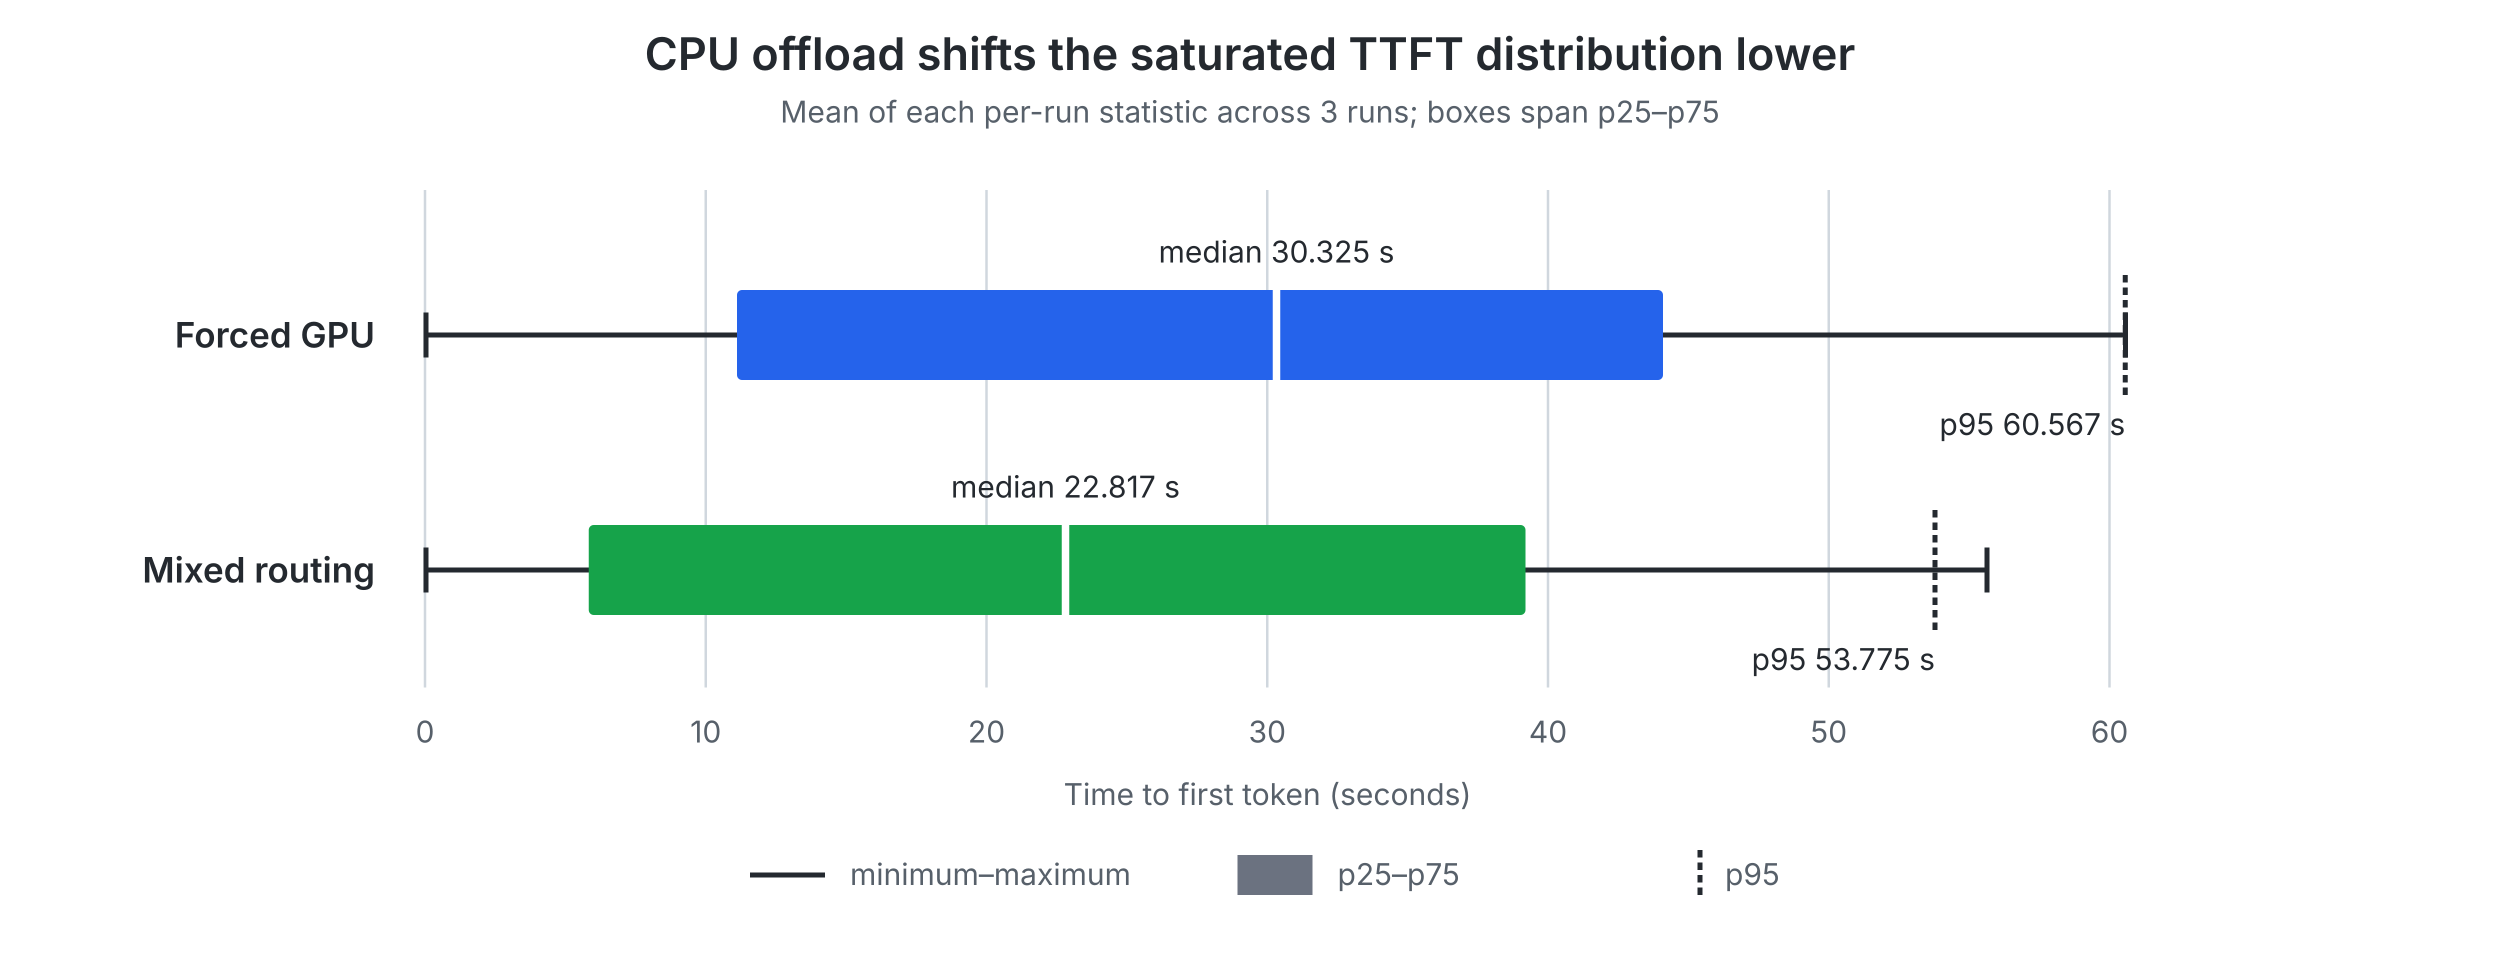
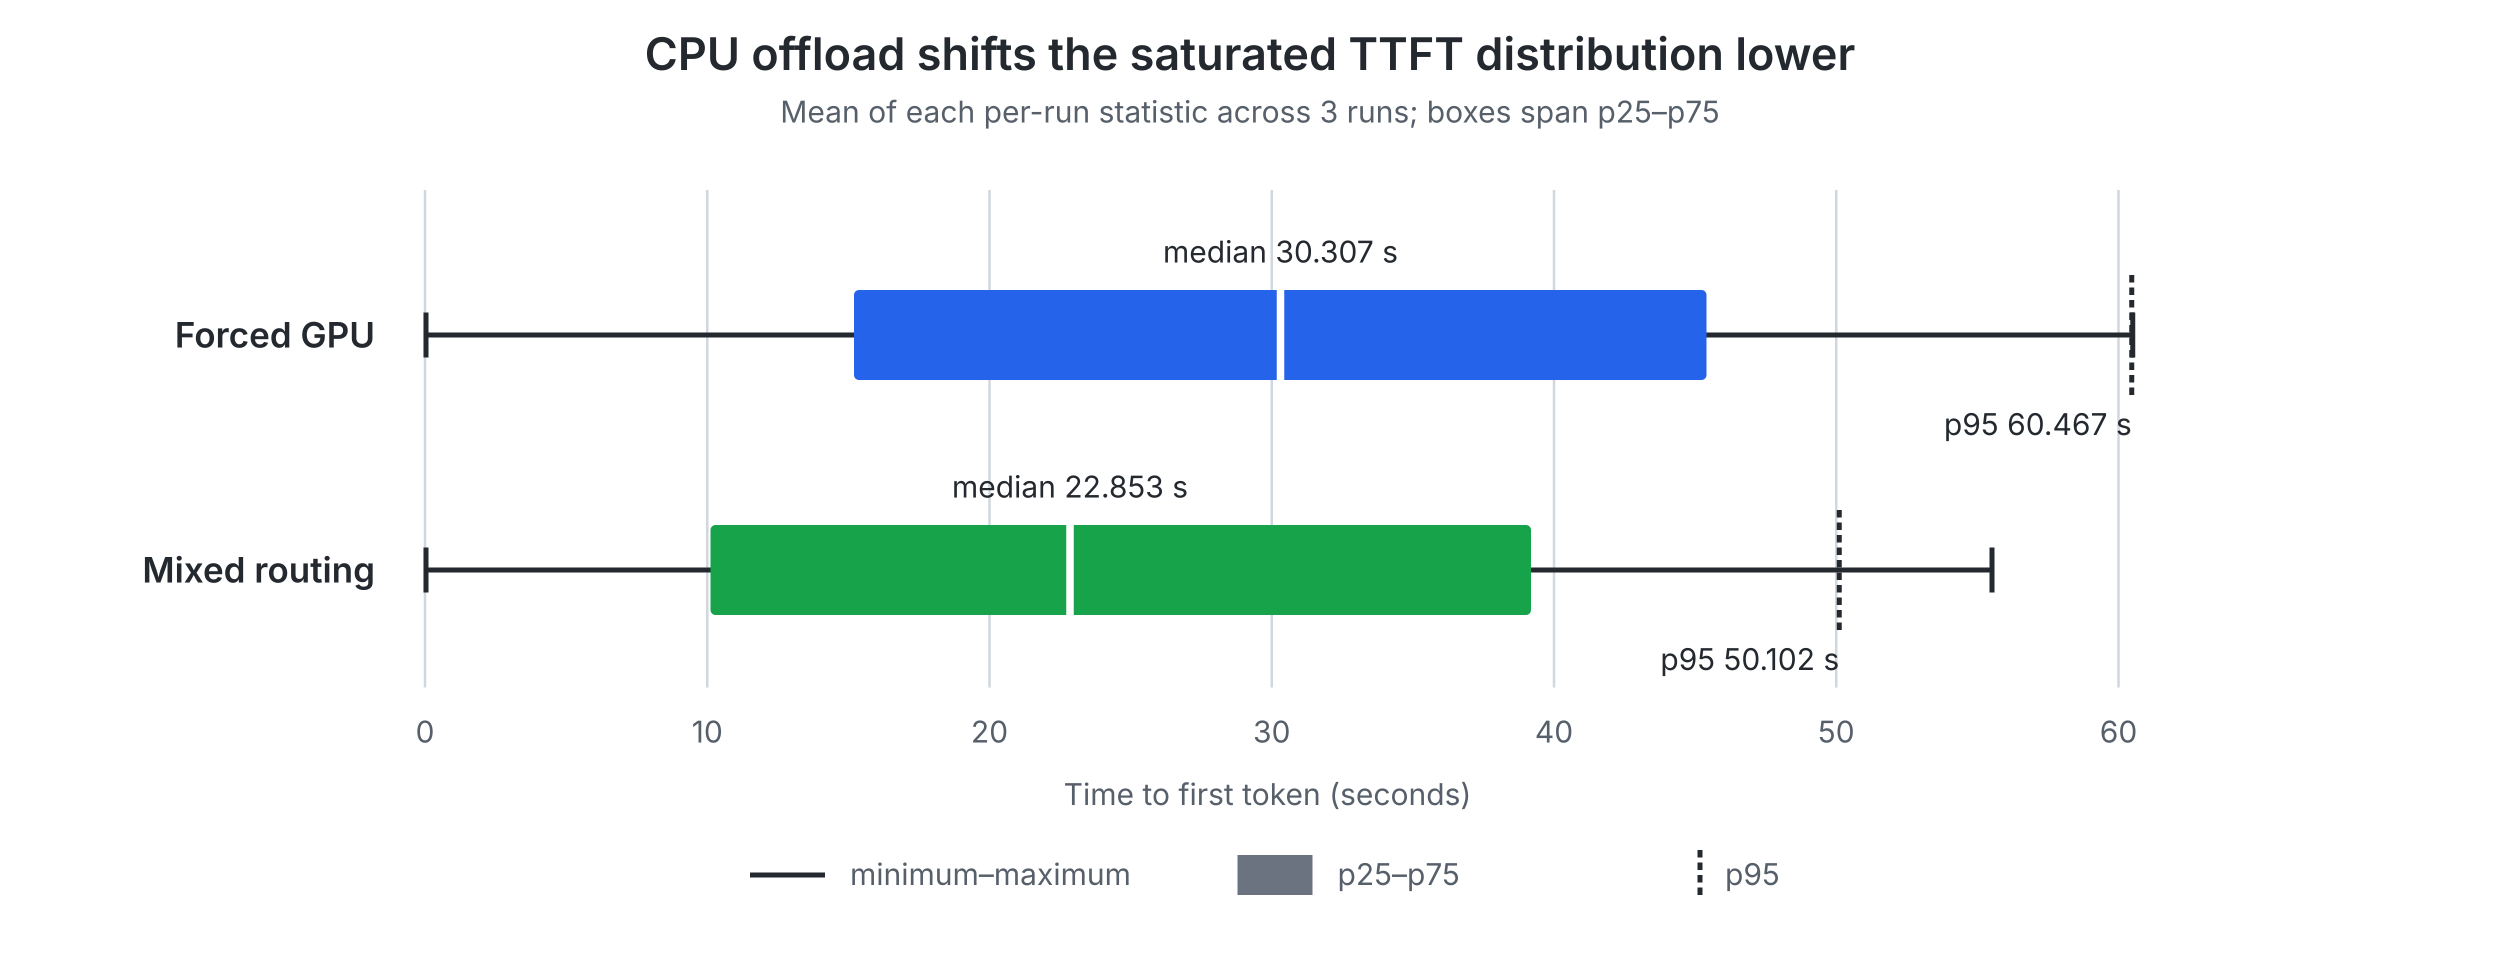
<svg xmlns="http://www.w3.org/2000/svg" width="1000" height="390" viewBox="0 0 1000 390" role="img" aria-labelledby="title description">
  <style>text{font-family:-apple-system,BlinkMacSystemFont,"Segoe UI",sans-serif;fill:#24292f}.title{font-size:18px;font-weight:600}.small{font-size:12px;fill:#57606a}.group{font-size:14px;font-weight:600}.value{font-size:12px}.grid{stroke:#d0d7de;stroke-width:1}.range{stroke:#24292f;stroke-width:2}.median{stroke:white;stroke-width:3}.p95{stroke:#24292f;stroke-width:2;stroke-dasharray:3 2}</style>
  <rect width="1000" height="390" fill="white" />
  <text x="500" y="28" text-anchor="middle" class="title">CPU offload shifts the saturated TTFT distribution lower</text>
  <text x="500" y="49" text-anchor="middle" class="small">Mean of each per-run statistic across 3 runs; boxes span p25–p75</text>
-   <line x1="170" y1="76" x2="170" y2="275" class="grid" />
-   <text x="170" y="297" text-anchor="middle" class="small">0</text>
-   <line x1="282.3" y1="76" x2="282.3" y2="275" class="grid" />
-   <text x="282.3" y="297" text-anchor="middle" class="small">10</text>
-   <line x1="394.6" y1="76" x2="394.6" y2="275" class="grid" />
-   <text x="394.6" y="297" text-anchor="middle" class="small">20</text>
-   <line x1="506.9" y1="76" x2="506.9" y2="275" class="grid" />
-   <text x="506.9" y="297" text-anchor="middle" class="small">30</text>
-   <line x1="619.2" y1="76" x2="619.2" y2="275" class="grid" />
-   <text x="619.2" y="297" text-anchor="middle" class="small">40</text>
-   <line x1="731.5" y1="76" x2="731.5" y2="275" class="grid" />
-   <text x="731.5" y="297" text-anchor="middle" class="small">50</text>
-   <line x1="843.8" y1="76" x2="843.8" y2="275" class="grid" />
-   <text x="843.8" y="297" text-anchor="middle" class="small">60</text>
+   <line x1="170.0" y1="76" x2="170.0" y2="275" class="grid" />
+   <text x="170.0" y="297" text-anchor="middle" class="small">0</text>
+   <line x1="282.9" y1="76" x2="282.9" y2="275" class="grid" />
+   <text x="282.9" y="297" text-anchor="middle" class="small">10</text>
+   <line x1="395.8" y1="76" x2="395.8" y2="275" class="grid" />
+   <text x="395.8" y="297" text-anchor="middle" class="small">20</text>
+   <line x1="508.7" y1="76" x2="508.7" y2="275" class="grid" />
+   <text x="508.7" y="297" text-anchor="middle" class="small">30</text>
+   <line x1="621.6" y1="76" x2="621.6" y2="275" class="grid" />
+   <text x="621.6" y="297" text-anchor="middle" class="small">40</text>
+   <line x1="734.5" y1="76" x2="734.5" y2="275" class="grid" />
+   <text x="734.5" y="297" text-anchor="middle" class="small">50</text>
+   <line x1="847.4" y1="76" x2="847.4" y2="275" class="grid" />
+   <text x="847.4" y="297" text-anchor="middle" class="small">60</text>
  <text x="150" y="139" text-anchor="end" class="group">Forced GPU</text>
-   <line x1="170.4" y1="134" x2="850.2" y2="134" class="range" />
+   <line x1="170.4" y1="134" x2="853.1" y2="134" class="range" />
  <line x1="170.4" y1="125" x2="170.4" y2="143" class="range" />
-   <line x1="850.2" y1="125" x2="850.2" y2="143" class="range" />
-   <rect x="294.8" y="116" width="370.4" height="36" rx="2" fill="#2563eb" />
-   <line x1="510.6" y1="116" x2="510.6" y2="152" class="median" />
-   <line x1="850.1" y1="110" x2="850.1" y2="158" class="p95" />
-   <text x="510.6" y="105" text-anchor="middle" class="value">median 30.325 s</text>
-   <text x="850.1" y="174" text-anchor="end" class="value">p95 60.567 s</text>
+   <line x1="853.1" y1="125" x2="853.1" y2="143" class="range" />
+   <rect x="341.6" y="116" width="341.0" height="36" rx="2" fill="#2563eb" />
+   <line x1="512.2" y1="116" x2="512.2" y2="152" class="median" />
+   <line x1="852.7" y1="110" x2="852.7" y2="158" class="p95" />
+   <text x="512.2" y="105" text-anchor="middle" class="value">median 30.307 s</text>
+   <text x="852.7" y="174" text-anchor="end" class="value">p95 60.467 s</text>
  <text x="150" y="233" text-anchor="end" class="group">Mixed routing</text>
-   <line x1="170.4" y1="228" x2="794.8" y2="228" class="range" />
+   <line x1="170.4" y1="228" x2="796.8" y2="228" class="range" />
  <line x1="170.4" y1="219" x2="170.4" y2="237" class="range" />
-   <line x1="794.8" y1="219" x2="794.8" y2="237" class="range" />
-   <rect x="235.5" y="210" width="374.7" height="36" rx="2" fill="#16a34a" />
-   <line x1="426.2" y1="210" x2="426.2" y2="246" class="median" />
-   <line x1="774.0" y1="204" x2="774.0" y2="252" class="p95" />
-   <text x="426.2" y="199" text-anchor="middle" class="value">median 22.817 s</text>
-   <text x="774.0" y="268" text-anchor="end" class="value">p95 53.775 s</text>
+   <line x1="796.8" y1="219" x2="796.8" y2="237" class="range" />
+   <rect x="284.2" y="210" width="328.2" height="36" rx="2" fill="#16a34a" />
+   <line x1="428.0" y1="210" x2="428.0" y2="246" class="median" />
+   <line x1="735.7" y1="204" x2="735.7" y2="252" class="p95" />
+   <text x="428.0" y="199" text-anchor="middle" class="value">median 22.853 s</text>
+   <text x="735.7" y="268" text-anchor="end" class="value">p95 50.102 s</text>
  <text x="507" y="322" text-anchor="middle" class="small">Time to first token (seconds)</text>
  <line x1="300" y1="350" x2="330" y2="350" class="range" />
  <text x="340" y="354" class="small">minimum–maximum</text>
  <rect x="495" y="342" width="30" height="16" fill="#6b7280" />
  <text x="535" y="354" class="small">p25–p75</text>
  <line x1="680" y1="340" x2="680" y2="360" class="p95" />
  <text x="690" y="354" class="small">p95</text>
</svg>
